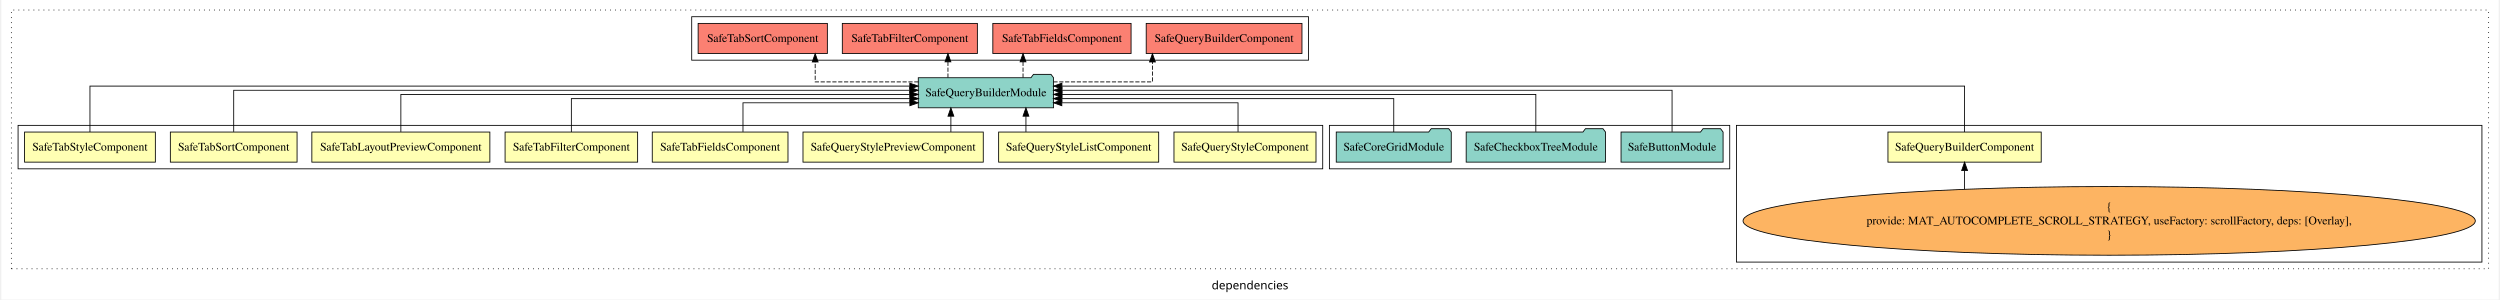
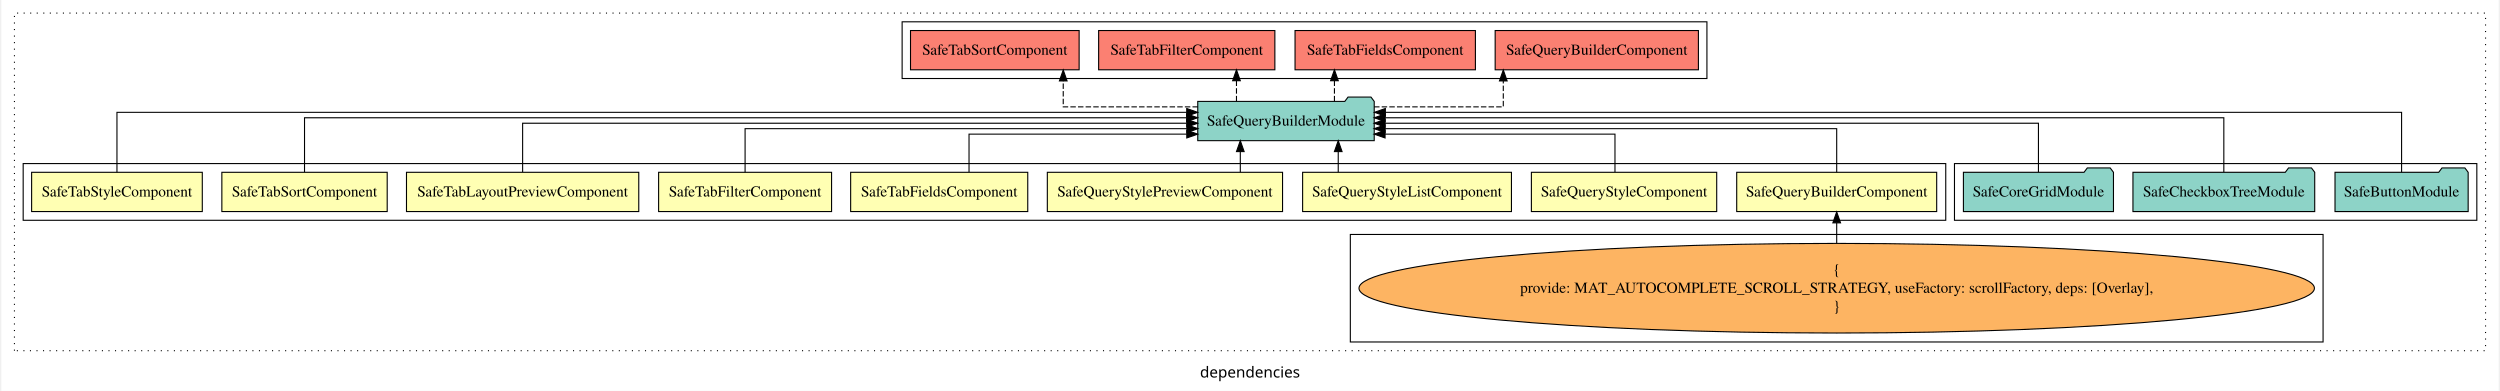
- <svg xmlns="http://www.w3.org/2000/svg" width="2988pt" height="358pt" viewBox="0.00 0.00 2988.00 358.39">
+ <svg xmlns="http://www.w3.org/2000/svg" width="2290pt" height="358pt" viewBox="0.00 0.00 2290.00 358.39">
  <g id="graph0" class="graph" transform="scale(1 1) rotate(0) translate(4 354.39)">
-     <polygon fill="white" stroke="transparent" points="-4,4 -4,-354.39 2984,-354.39 2984,4 -4,4" />
-     <text text-anchor="middle" x="1490" y="-8.2" font-family="sans-serif" font-size="14.00">dependencies</text>
+     <polygon fill="white" stroke="transparent" points="-4,4 -4,-354.39 2286,-354.39 2286,4 -4,4" />
+     <text text-anchor="middle" x="1141" y="-8.2" font-family="sans-serif" font-size="14.00">dependencies</text>
    <g id="clust1" class="cluster">
-       <polygon fill="none" stroke="black" stroke-dasharray="1,5" points="8,-32.8 8,-342.39 2972,-342.39 2972,-32.8 8,-32.8" />
-     </g>
-     <g id="clust3" class="cluster">
-       <polygon fill="none" stroke="black" points="2072,-40.8 2072,-204.39 2964,-204.39 2964,-40.8 2072,-40.8" />
-     </g>
-     <g id="clust12" class="cluster">
-       <polygon fill="none" stroke="black" points="1585,-152.39 1585,-204.39 2064,-204.39 2064,-152.39 1585,-152.39" />
+       <polygon fill="none" stroke="black" stroke-dasharray="1,5" points="8,-32.8 8,-342.39 2274,-342.39 2274,-32.8 8,-32.8" />
    </g>
    <g id="clust13" class="cluster">
      <polygon fill="none" stroke="black" points="822,-282.39 822,-334.39 1560,-334.39 1560,-282.39 822,-282.39" />
    </g>
+     <g id="clust12" class="cluster">
+       <polygon fill="none" stroke="black" points="1787,-152.39 1787,-204.39 2266,-204.39 2266,-152.39 1787,-152.39" />
+     </g>
    <g id="clust2" class="cluster">
-       <polygon fill="none" stroke="black" points="16,-152.39 16,-204.39 1577,-204.39 1577,-152.39 16,-152.39" />
+       <polygon fill="none" stroke="black" points="16,-152.39 16,-204.39 1779,-204.39 1779,-152.39 16,-152.39" />
+     </g>
+     <g id="clust3" class="cluster">
+       <polygon fill="none" stroke="black" points="1233,-40.8 1233,-139.39 2125,-139.39 2125,-40.8 1233,-40.8" />
    </g>
    <g id="node1" class="node">
-       <polygon fill="#ffffb3" stroke="black" points="2436.69,-196.39 2253.31,-196.39 2253.31,-160.39 2436.69,-160.39 2436.69,-196.39" />
-       <text text-anchor="middle" x="2345" y="-174.19" font-family="Times,serif" font-size="14.00">SafeQueryBuilderComponent</text>
+       <polygon fill="#ffffb3" stroke="black" points="1770.69,-196.39 1587.31,-196.39 1587.31,-160.39 1770.69,-160.39 1770.69,-196.39" />
+       <text text-anchor="middle" x="1679" y="-174.19" font-family="Times,serif" font-size="14.00">SafeQueryBuilderComponent</text>
    </g>
    <g id="node10" class="node">
      <polygon fill="#8dd3c7" stroke="black" points="1254.91,-261.39 1251.91,-265.39 1230.91,-265.39 1227.91,-261.39 1093.09,-261.39 1093.09,-225.39 1254.91,-225.39 1254.91,-261.39" />
      <text text-anchor="middle" x="1174" y="-239.19" font-family="Times,serif" font-size="14.00">SafeQueryBuilderModule</text>
    </g>
    <g id="edge1" class="edge">
-       <path fill="none" stroke="black" d="M2345,-196.44C2345,-218.05 2345,-251.39 2345,-251.39 2345,-251.39 1264.95,-251.39 1264.95,-251.39" />
-       <polygon fill="black" stroke="black" points="1264.95,-247.89 1254.95,-251.39 1264.95,-254.89 1264.95,-247.89" />
+       <path fill="none" stroke="black" d="M1679,-196.42C1679,-213.45 1679,-236.39 1679,-236.39 1679,-236.39 1264.86,-236.39 1264.86,-236.39" />
+       <polygon fill="black" stroke="black" points="1264.86,-232.89 1254.86,-236.39 1264.86,-239.89 1264.86,-232.89" />
    </g>
    <g id="node2" class="node">
      <polygon fill="#ffffb3" stroke="black" points="1568.97,-196.39 1399.03,-196.39 1399.03,-160.39 1568.97,-160.39 1568.97,-196.39" />
      <text text-anchor="middle" x="1484" y="-174.19" font-family="Times,serif" font-size="14.00">SafeQueryStyleComponent</text>
    </g>
    <g id="edge3" class="edge">
      <path fill="none" stroke="black" d="M1475.68,-196.63C1475.68,-211.96 1475.68,-231.39 1475.68,-231.39 1475.68,-231.39 1264.84,-231.39 1264.84,-231.39" />
      <polygon fill="black" stroke="black" points="1264.84,-227.89 1254.84,-231.39 1264.84,-234.89 1264.84,-227.89" />
    </g>
    <g id="node3" class="node">
      <polygon fill="#ffffb3" stroke="black" points="1380.75,-196.39 1189.25,-196.39 1189.25,-160.39 1380.75,-160.39 1380.75,-196.39" />
      <text text-anchor="middle" x="1285" y="-174.19" font-family="Times,serif" font-size="14.00">SafeQueryStyleListComponent</text>
    </g>
    <g id="edge4" class="edge">
      <path fill="none" stroke="black" d="M1221.91,-196.5C1221.91,-196.5 1221.91,-215.38 1221.91,-215.38" />
      <polygon fill="black" stroke="black" points="1218.41,-215.38 1221.91,-225.38 1225.41,-215.38 1218.41,-215.38" />
    </g>
    <g id="node4" class="node">
      <polygon fill="#ffffb3" stroke="black" points="1170.85,-196.39 955.15,-196.39 955.15,-160.39 1170.85,-160.39 1170.85,-196.39" />
      <text text-anchor="middle" x="1063" y="-174.19" font-family="Times,serif" font-size="14.00">SafeQueryStylePreviewComponent</text>
    </g>
    <g id="edge5" class="edge">
      <path fill="none" stroke="black" d="M1132.11,-196.5C1132.11,-196.5 1132.11,-215.38 1132.11,-215.38" />
      <polygon fill="black" stroke="black" points="1128.61,-215.38 1132.11,-225.38 1135.61,-215.38 1128.61,-215.38" />
    </g>
    <g id="node5" class="node">
      <polygon fill="#ffffb3" stroke="black" points="937.2,-196.39 774.8,-196.39 774.8,-160.39 937.2,-160.39 937.2,-196.39" />
      <text text-anchor="middle" x="856" y="-174.19" font-family="Times,serif" font-size="14.00">SafeTabFieldsComponent</text>
    </g>
    <g id="edge6" class="edge">
      <path fill="none" stroke="black" d="M883.35,-196.63C883.35,-211.96 883.35,-231.39 883.35,-231.39 883.35,-231.39 1083.04,-231.39 1083.04,-231.39" />
      <polygon fill="black" stroke="black" points="1083.04,-234.89 1093.04,-231.39 1083.04,-227.89 1083.04,-234.89" />
    </g>
    <g id="node6" class="node">
      <polygon fill="#ffffb3" stroke="black" points="757.3,-196.39 598.7,-196.39 598.7,-160.39 757.3,-160.39 757.3,-196.39" />
      <text text-anchor="middle" x="678" y="-174.19" font-family="Times,serif" font-size="14.00">SafeTabFilterComponent</text>
    </g>
    <g id="edge7" class="edge">
      <path fill="none" stroke="black" d="M678,-196.42C678,-213.45 678,-236.39 678,-236.39 678,-236.39 1083.21,-236.39 1083.21,-236.39" />
      <polygon fill="black" stroke="black" points="1083.21,-239.89 1093.21,-236.39 1083.21,-232.89 1083.21,-239.89" />
    </g>
    <g id="node7" class="node">
      <polygon fill="#ffffb3" stroke="black" points="580.5,-196.39 367.5,-196.39 367.5,-160.39 580.5,-160.39 580.5,-196.39" />
      <text text-anchor="middle" x="474" y="-174.19" font-family="Times,serif" font-size="14.00">SafeTabLayoutPreviewComponent</text>
    </g>
    <g id="edge8" class="edge">
      <path fill="none" stroke="black" d="M474,-196.61C474,-215.22 474,-241.39 474,-241.39 474,-241.39 1083.02,-241.39 1083.02,-241.39" />
      <polygon fill="black" stroke="black" points="1083.02,-244.89 1093.02,-241.39 1083.02,-237.89 1083.02,-244.89" />
    </g>
    <g id="node8" class="node">
      <polygon fill="#ffffb3" stroke="black" points="349.81,-196.39 198.19,-196.39 198.19,-160.39 349.81,-160.39 349.81,-196.39" />
      <text text-anchor="middle" x="274" y="-174.19" font-family="Times,serif" font-size="14.00">SafeTabSortComponent</text>
    </g>
    <g id="edge9" class="edge">
      <path fill="none" stroke="black" d="M274,-196.61C274,-216.76 274,-246.39 274,-246.39 274,-246.39 1082.94,-246.39 1082.94,-246.39" />
      <polygon fill="black" stroke="black" points="1082.94,-249.89 1092.94,-246.39 1082.94,-242.89 1082.94,-249.89" />
    </g>
    <g id="node9" class="node">
      <polygon fill="#ffffb3" stroke="black" points="180.25,-196.39 23.75,-196.39 23.75,-160.39 180.25,-160.39 180.25,-196.39" />
      <text text-anchor="middle" x="102" y="-174.19" font-family="Times,serif" font-size="14.00">SafeTabStyleComponent</text>
    </g>
    <g id="edge10" class="edge">
      <path fill="none" stroke="black" d="M102,-196.44C102,-218.05 102,-251.39 102,-251.39 102,-251.39 1082.99,-251.39 1082.99,-251.39" />
      <polygon fill="black" stroke="black" points="1082.99,-254.89 1092.99,-251.39 1082.99,-247.89 1082.99,-254.89" />
    </g>
    <g id="node15" class="node">
      <polygon fill="#fb8072" stroke="black" points="1552.19,-326.39 1365.81,-326.39 1365.81,-290.39 1552.19,-290.39 1552.19,-326.39" />
      <text text-anchor="middle" x="1459" y="-304.19" font-family="Times,serif" font-size="14.00">SafeQueryBuilderComponent </text>
    </g>
    <g id="edge14" class="edge">
      <path fill="none" stroke="black" stroke-dasharray="5,2" d="M1254.76,-256.39C1310,-256.39 1373.27,-256.39 1373.27,-256.39 1373.27,-256.39 1373.27,-280.2 1373.27,-280.2" />
      <polygon fill="black" stroke="black" points="1369.77,-280.2 1373.27,-290.2 1376.77,-280.2 1369.77,-280.2" />
    </g>
    <g id="node16" class="node">
      <polygon fill="#fb8072" stroke="black" points="1347.7,-326.39 1182.3,-326.39 1182.3,-290.39 1347.7,-290.39 1347.7,-326.39" />
      <text text-anchor="middle" x="1265" y="-304.19" font-family="Times,serif" font-size="14.00">SafeTabFieldsComponent </text>
    </g>
    <g id="edge15" class="edge">
      <path fill="none" stroke="black" stroke-dasharray="5,2" d="M1218.43,-261.5C1218.43,-261.5 1218.43,-280.38 1218.43,-280.38" />
      <polygon fill="black" stroke="black" points="1214.93,-280.38 1218.43,-290.38 1221.93,-280.38 1214.93,-280.38" />
    </g>
    <g id="node17" class="node">
      <polygon fill="#fb8072" stroke="black" points="1163.8,-326.39 1002.2,-326.39 1002.2,-290.39 1163.8,-290.39 1163.8,-326.39" />
      <text text-anchor="middle" x="1083" y="-304.19" font-family="Times,serif" font-size="14.00">SafeTabFilterComponent </text>
    </g>
    <g id="edge16" class="edge">
      <path fill="none" stroke="black" stroke-dasharray="5,2" d="M1128.6,-261.5C1128.6,-261.5 1128.6,-280.38 1128.6,-280.38" />
      <polygon fill="black" stroke="black" points="1125.1,-280.38 1128.6,-290.38 1132.1,-280.38 1125.1,-280.38" />
    </g>
    <g id="node18" class="node">
      <polygon fill="#fb8072" stroke="black" points="984.31,-326.39 829.69,-326.39 829.69,-290.39 984.31,-290.39 984.31,-326.39" />
      <text text-anchor="middle" x="907" y="-304.19" font-family="Times,serif" font-size="14.00">SafeTabSortComponent </text>
    </g>
    <g id="edge17" class="edge">
      <path fill="none" stroke="black" stroke-dasharray="5,2" d="M1093.27,-256.39C1036.18,-256.39 969.74,-256.39 969.74,-256.39 969.74,-256.39 969.74,-280.2 969.74,-280.2" />
      <polygon fill="black" stroke="black" points="966.24,-280.2 969.74,-290.2 973.24,-280.2 966.24,-280.2" />
    </g>
    <g id="node11" class="node">
-       <ellipse fill="#fdb462" stroke="black" cx="2518" cy="-90.1" rx="438.07" ry="41.09" />
-       <text text-anchor="middle" x="2518" y="-102.7" font-family="Times,serif" font-size="14.00">{</text>
-       <text text-anchor="middle" x="2518" y="-85.9" font-family="Times,serif" font-size="14.00">    provide: MAT_AUTOCOMPLETE_SCROLL_STRATEGY, useFactory: scrollFactory, deps: [Overlay],</text>
-       <text text-anchor="middle" x="2518" y="-69.1" font-family="Times,serif" font-size="14.00">}</text>
+       <ellipse fill="#fdb462" stroke="black" cx="1679" cy="-90.1" rx="438.07" ry="41.09" />
+       <text text-anchor="middle" x="1679" y="-102.7" font-family="Times,serif" font-size="14.00">{</text>
+       <text text-anchor="middle" x="1679" y="-85.9" font-family="Times,serif" font-size="14.00">    provide: MAT_AUTOCOMPLETE_SCROLL_STRATEGY, useFactory: scrollFactory, deps: [Overlay],</text>
+       <text text-anchor="middle" x="1679" y="-69.1" font-family="Times,serif" font-size="14.00">}</text>
    </g>
    <g id="edge2" class="edge">
-       <path fill="none" stroke="black" d="M2345,-128.05C2345,-128.05 2345,-150.36 2345,-150.36" />
-       <polygon fill="black" stroke="black" points="2341.5,-150.36 2345,-160.36 2348.5,-150.36 2341.5,-150.36" />
+       <path fill="none" stroke="black" d="M1679,-131.4C1679,-131.4 1679,-150.06 1679,-150.06" />
+       <polygon fill="black" stroke="black" points="1675.5,-150.06 1679,-160.06 1682.5,-150.06 1675.5,-150.06" />
    </g>
    <g id="node12" class="node">
-       <polygon fill="#8dd3c7" stroke="black" points="2056.05,-196.39 2053.05,-200.39 2032.05,-200.39 2029.05,-196.39 1933.95,-196.39 1933.95,-160.39 2056.05,-160.39 2056.05,-196.39" />
-       <text text-anchor="middle" x="1995" y="-174.19" font-family="Times,serif" font-size="14.00">SafeButtonModule</text>
+       <polygon fill="#8dd3c7" stroke="black" points="2258.05,-196.39 2255.05,-200.39 2234.05,-200.39 2231.05,-196.39 2135.95,-196.39 2135.95,-160.39 2258.05,-160.39 2258.05,-196.39" />
+       <text text-anchor="middle" x="2197" y="-174.19" font-family="Times,serif" font-size="14.00">SafeButtonModule</text>
    </g>
    <g id="edge11" class="edge">
-       <path fill="none" stroke="black" d="M1995,-196.61C1995,-216.76 1995,-246.39 1995,-246.39 1995,-246.39 1264.97,-246.39 1264.97,-246.39" />
-       <polygon fill="black" stroke="black" points="1264.97,-242.89 1254.97,-246.39 1264.97,-249.89 1264.97,-242.89" />
+       <path fill="none" stroke="black" d="M2197,-196.44C2197,-218.05 2197,-251.39 2197,-251.39 2197,-251.39 1265.13,-251.39 1265.13,-251.39" />
+       <polygon fill="black" stroke="black" points="1265.13,-247.89 1255.13,-251.39 1265.13,-254.89 1265.13,-247.89" />
    </g>
    <g id="node13" class="node">
-       <polygon fill="#8dd3c7" stroke="black" points="1915.34,-196.39 1912.34,-200.39 1891.34,-200.39 1888.34,-196.39 1748.66,-196.39 1748.66,-160.39 1915.34,-160.39 1915.34,-196.39" />
-       <text text-anchor="middle" x="1832" y="-174.19" font-family="Times,serif" font-size="14.00">SafeCheckboxTreeModule</text>
+       <polygon fill="#8dd3c7" stroke="black" points="2117.34,-196.39 2114.34,-200.39 2093.34,-200.39 2090.34,-196.39 1950.66,-196.39 1950.66,-160.39 2117.34,-160.39 2117.34,-196.39" />
+       <text text-anchor="middle" x="2034" y="-174.19" font-family="Times,serif" font-size="14.00">SafeCheckboxTreeModule</text>
    </g>
    <g id="edge12" class="edge">
-       <path fill="none" stroke="black" d="M1832,-196.61C1832,-215.22 1832,-241.39 1832,-241.39 1832,-241.39 1265.01,-241.39 1265.01,-241.39" />
-       <polygon fill="black" stroke="black" points="1265.01,-237.89 1255.01,-241.39 1265.01,-244.89 1265.01,-237.89" />
+       <path fill="none" stroke="black" d="M2034,-196.61C2034,-216.76 2034,-246.39 2034,-246.39 2034,-246.39 1264.91,-246.39 1264.91,-246.39" />
+       <polygon fill="black" stroke="black" points="1264.91,-242.89 1254.91,-246.39 1264.91,-249.89 1264.91,-242.89" />
    </g>
    <g id="node14" class="node">
-       <polygon fill="#8dd3c7" stroke="black" points="1730.8,-196.39 1727.8,-200.39 1706.8,-200.39 1703.8,-196.39 1593.2,-196.39 1593.2,-160.39 1730.8,-160.39 1730.8,-196.39" />
-       <text text-anchor="middle" x="1662" y="-174.19" font-family="Times,serif" font-size="14.00">SafeCoreGridModule</text>
+       <polygon fill="#8dd3c7" stroke="black" points="1932.8,-196.39 1929.8,-200.39 1908.8,-200.39 1905.8,-196.39 1795.2,-196.39 1795.2,-160.39 1932.8,-160.39 1932.8,-196.39" />
+       <text text-anchor="middle" x="1864" y="-174.19" font-family="Times,serif" font-size="14.00">SafeCoreGridModule</text>
    </g>
    <g id="edge13" class="edge">
-       <path fill="none" stroke="black" d="M1662,-196.42C1662,-213.45 1662,-236.39 1662,-236.39 1662,-236.39 1264.86,-236.39 1264.86,-236.39" />
-       <polygon fill="black" stroke="black" points="1264.86,-232.89 1254.86,-236.39 1264.86,-239.89 1264.86,-232.89" />
+       <path fill="none" stroke="black" d="M1864,-196.61C1864,-215.22 1864,-241.39 1864,-241.39 1864,-241.39 1264.84,-241.39 1264.84,-241.39" />
+       <polygon fill="black" stroke="black" points="1264.84,-237.89 1254.84,-241.39 1264.84,-244.89 1264.84,-237.89" />
    </g>
  </g>
</svg>
